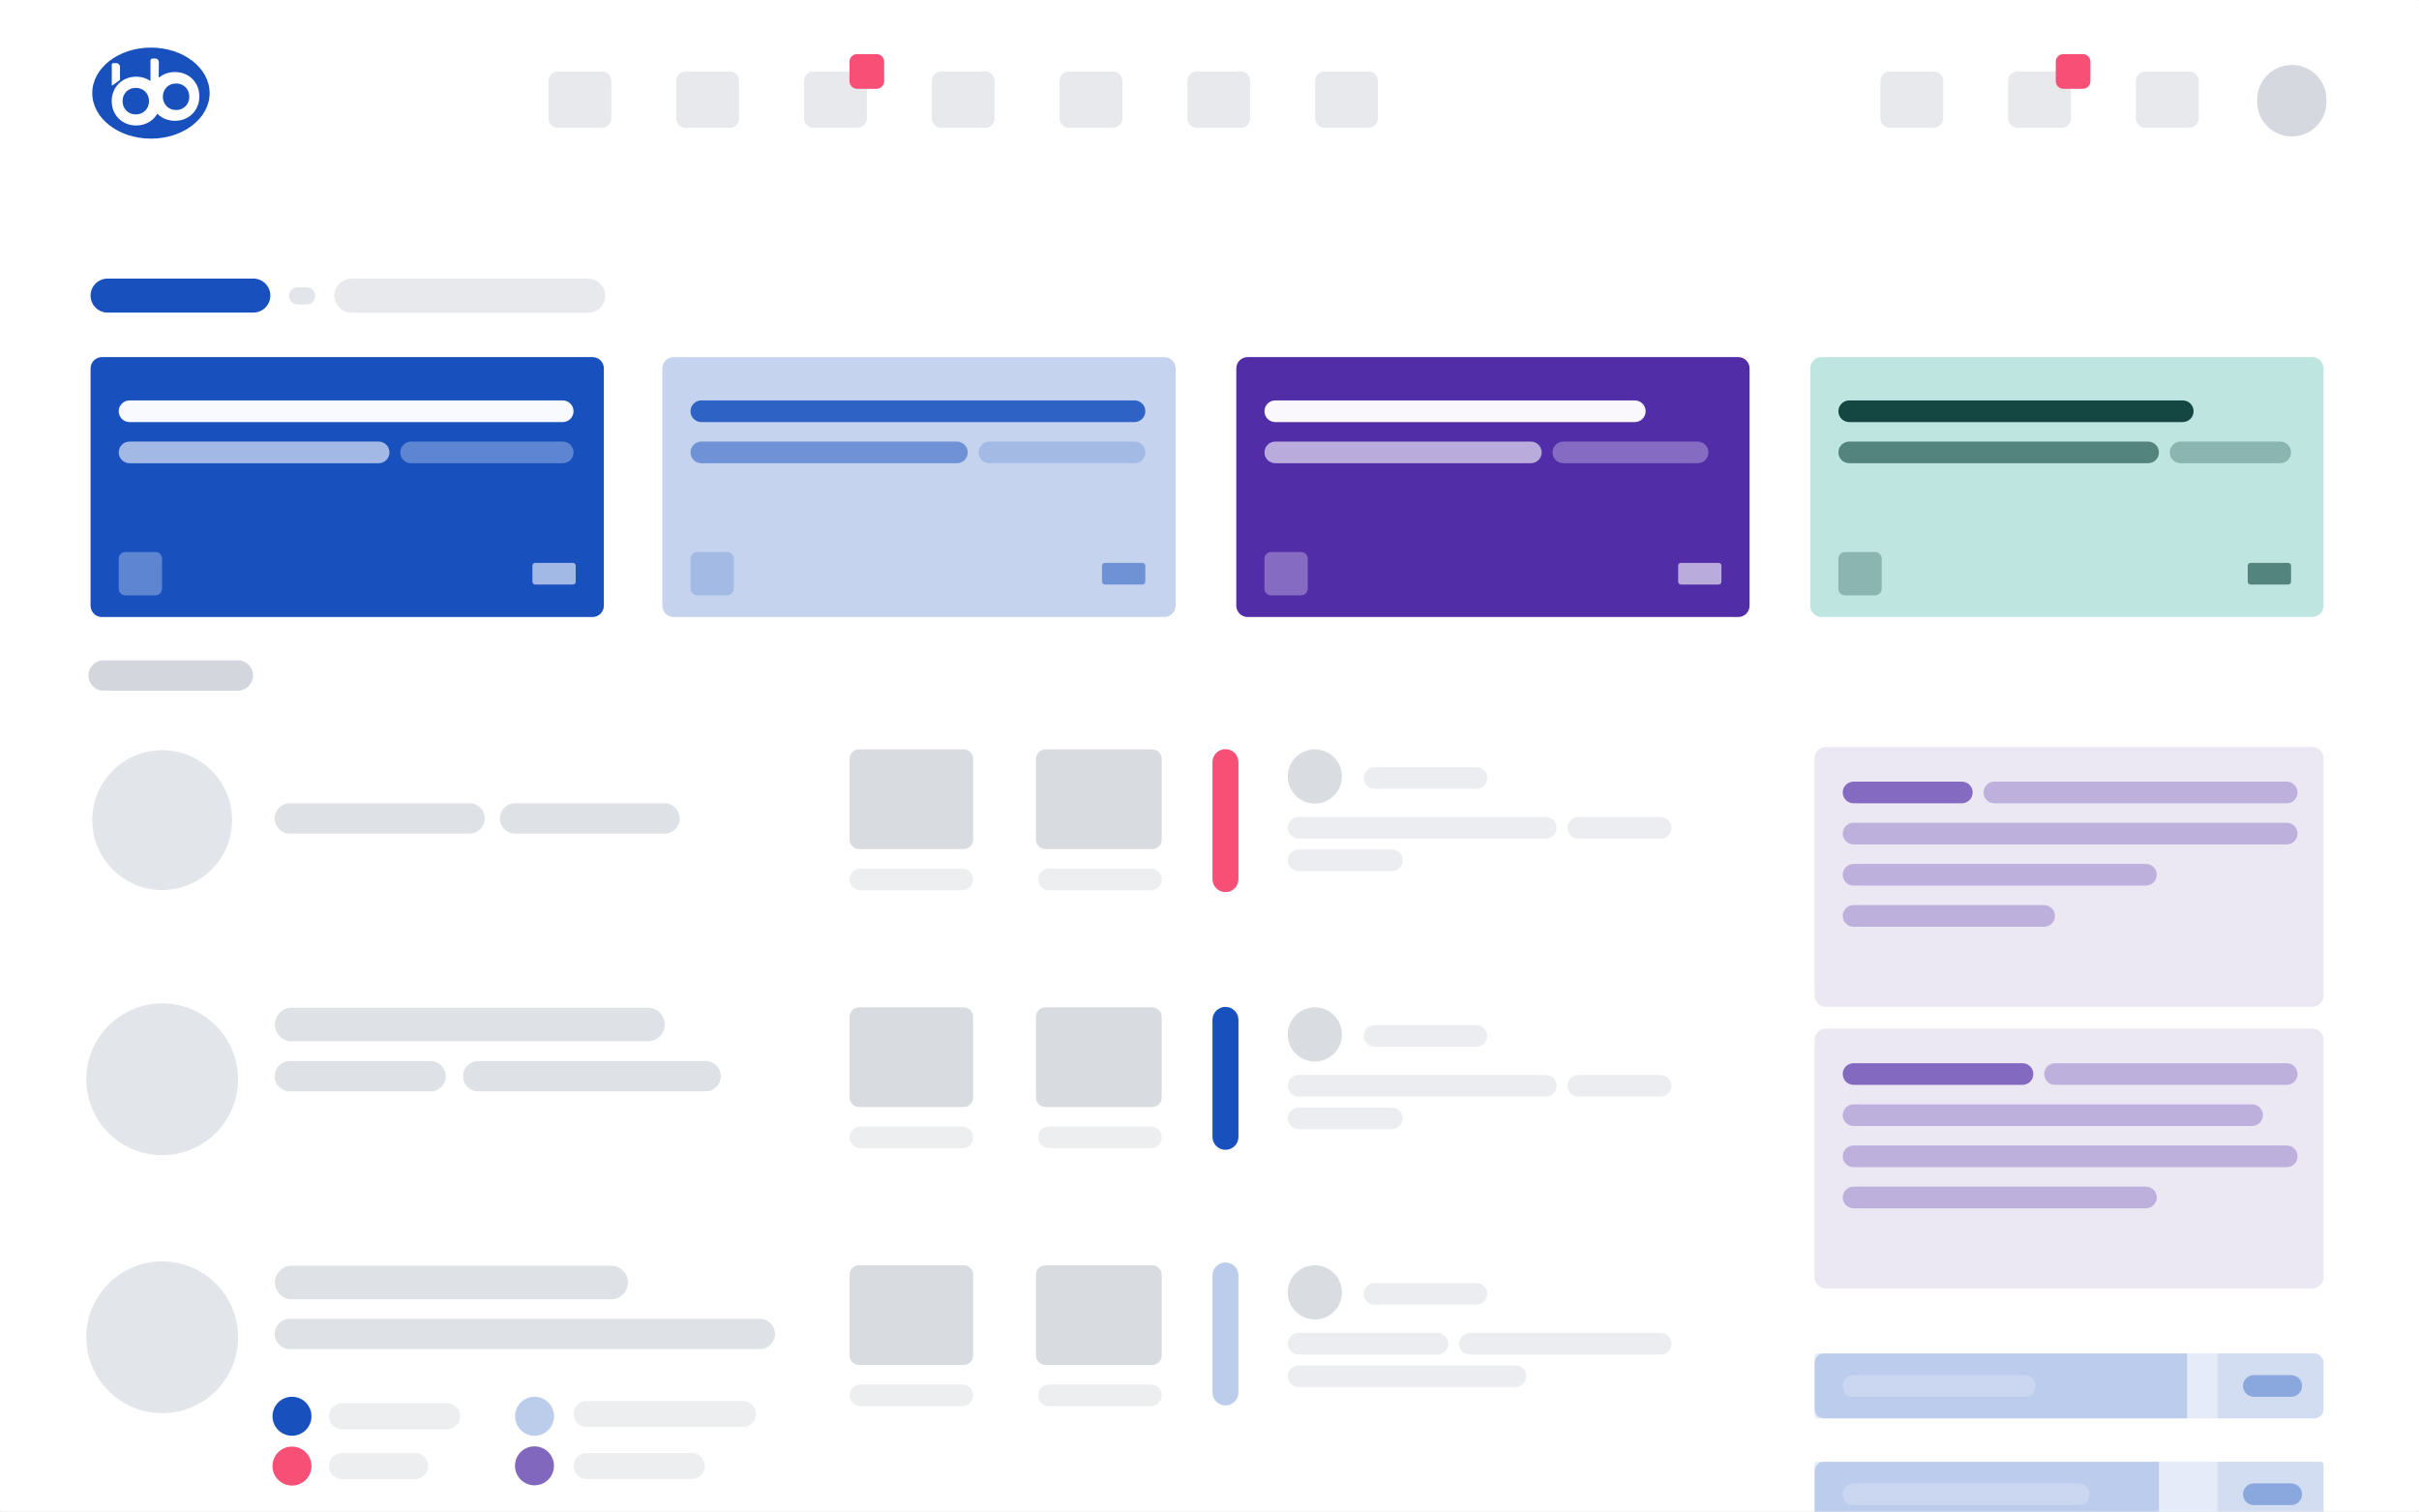
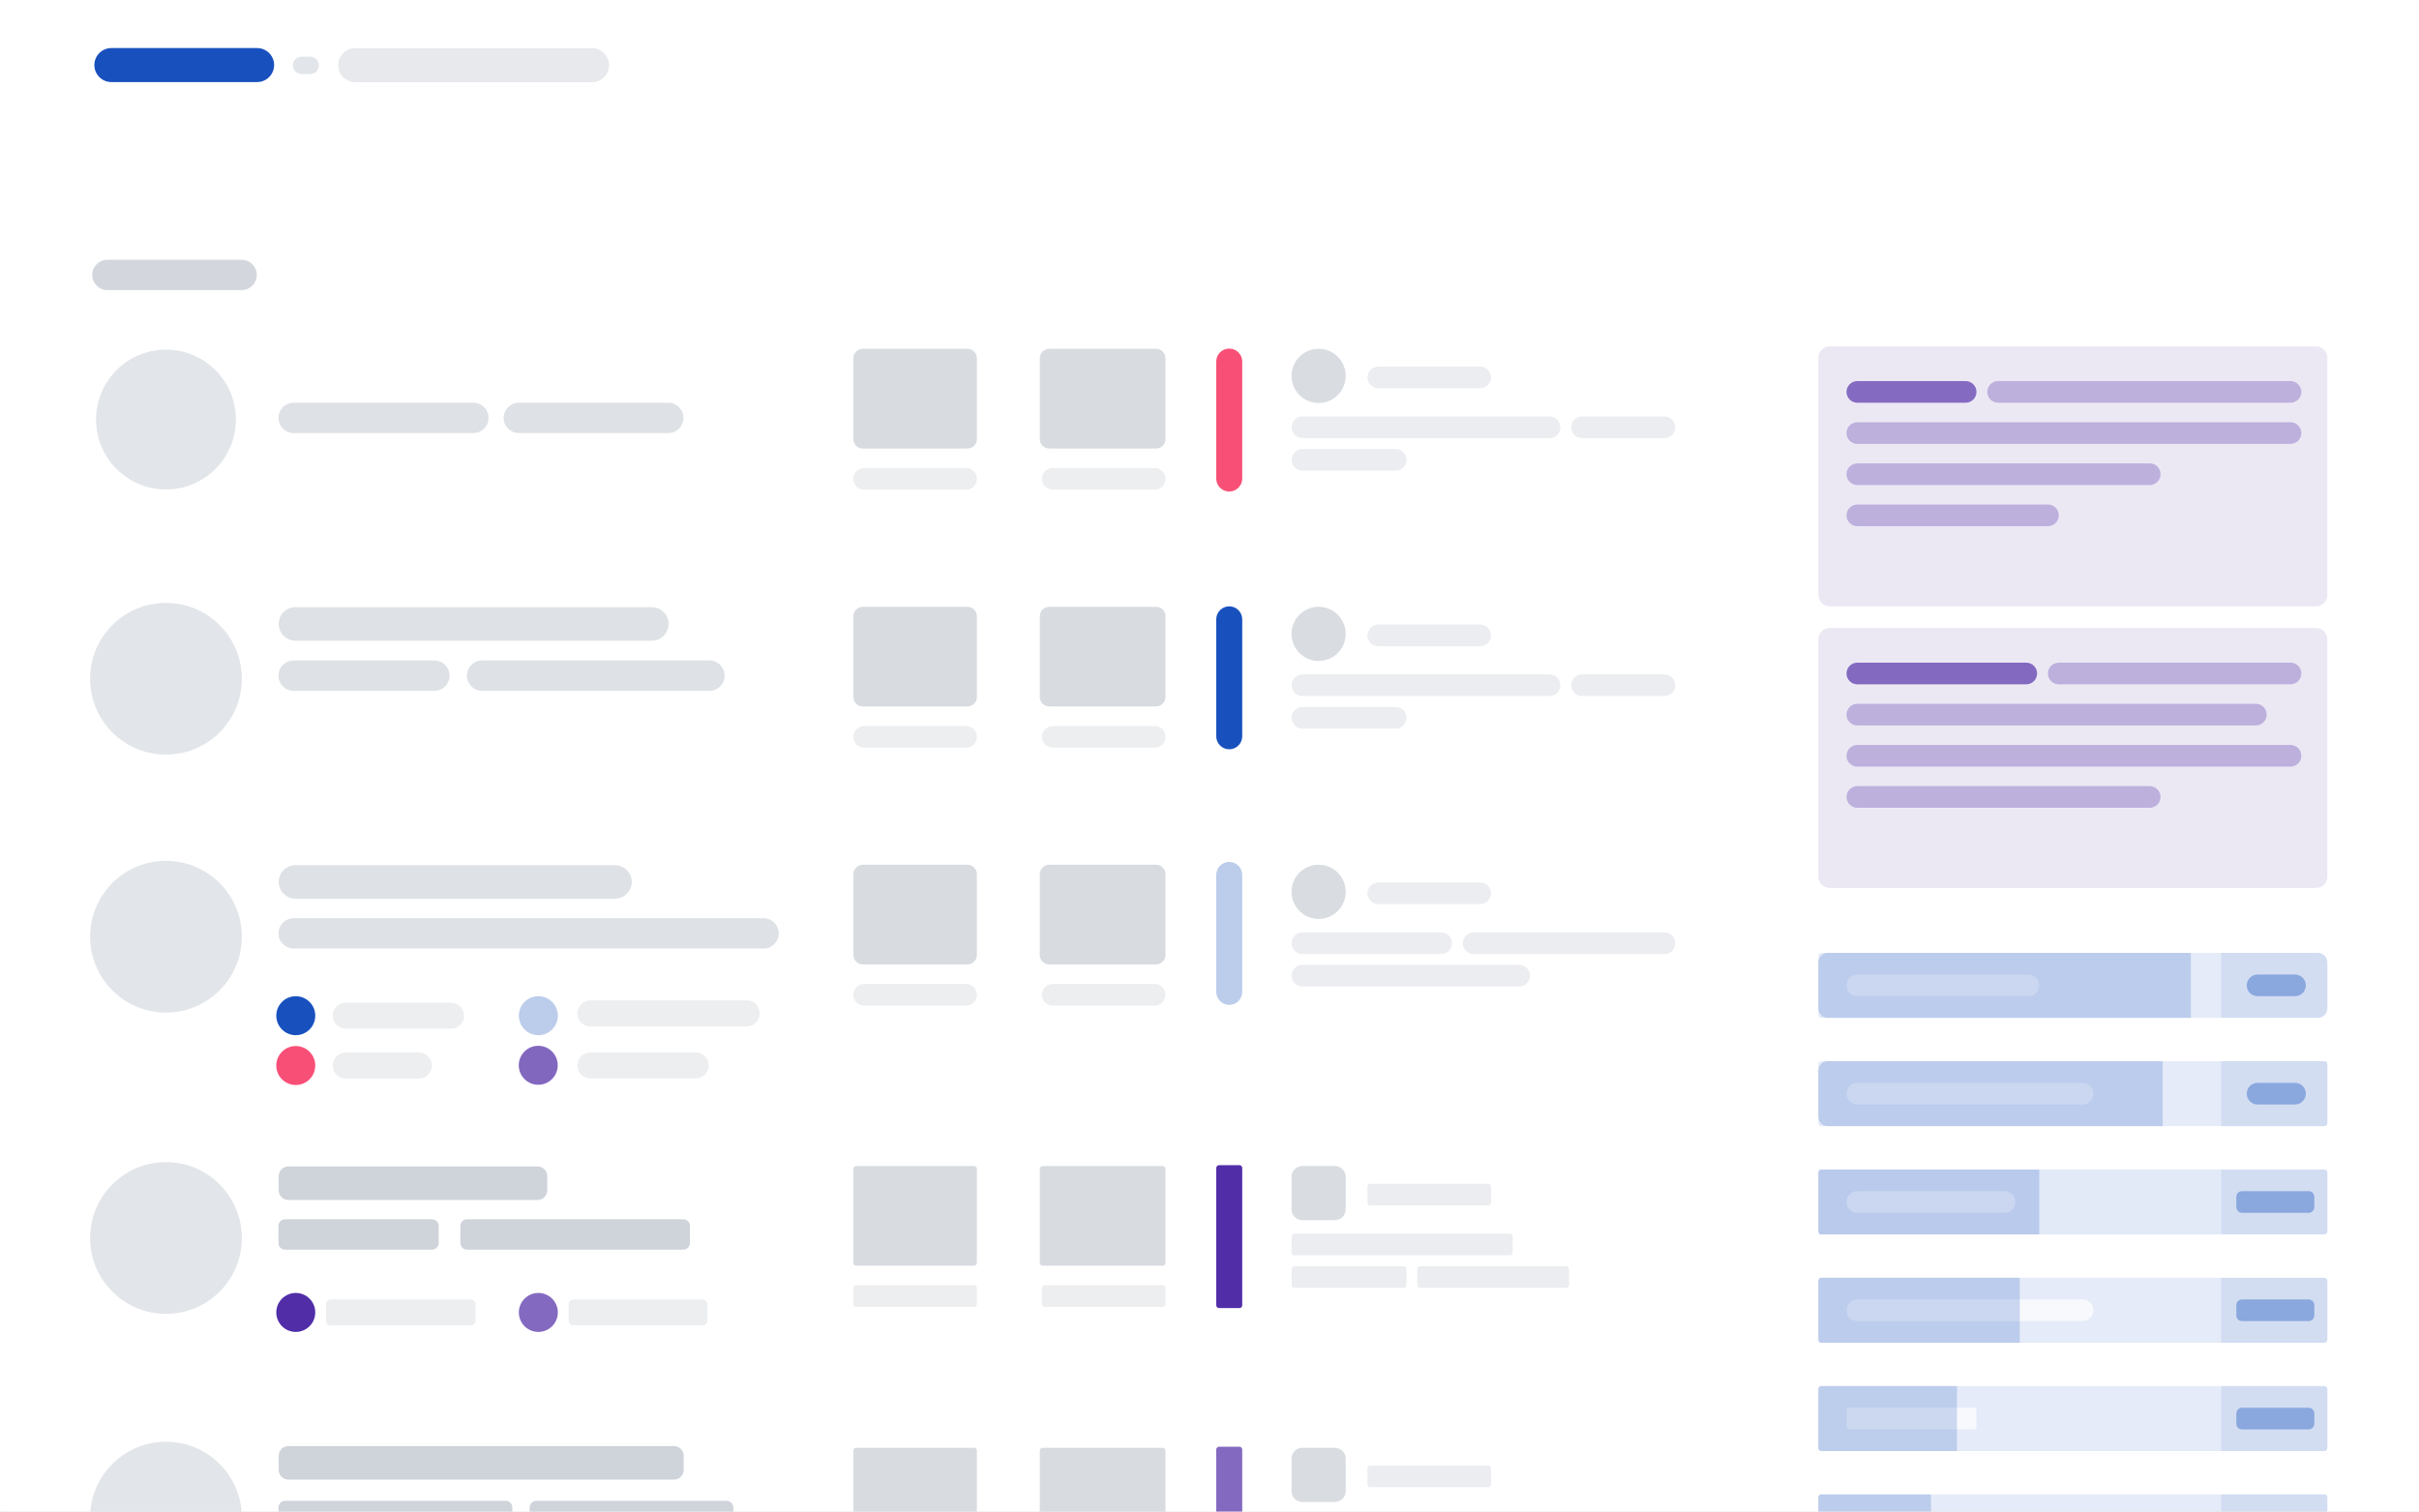
<svg xmlns="http://www.w3.org/2000/svg" xmlns:xlink="http://www.w3.org/1999/xlink" width="2560" height="1600" viewBox="0 0 2560 1600">
  <defs>
    <rect id="view-responsive-desktop-a" width="2560" height="1600" x="0" y="0" rx="2" />
  </defs>
  <g fill="none" fill-rule="evenodd">
    <mask id="view-responsive-desktop-b" fill="#fff">
      <use xlink:href="#view-responsive-desktop-a" />
    </mask>
    <g mask="url(#view-responsive-desktop-b)">
-       <rect width="2560" height="1600" fill="#FFF" />
-       <g transform="translate(91 50)">
-         <g transform="translate(5)">
-           <g fill="#FFF" opacity=".296" transform="translate(74.372 231.631)">
+       <g transform="translate(0 -190)">
+         <rect width="2560" height="1600" y="190" fill="#FFF" />
+         <g transform="translate(95)">
+           <g fill="#FFF" opacity=".296" transform="translate(75.372 231.631)">
            <rect width="91.756" height="29.18" rx="3" />
            <rect width="190.394" height="29.18" x="114.695" rx="3" />
          </g>
-           <g transform="translate(.725 .004)">
-             <path fill="#1851BE" fill-rule="nonzero" d="M62.88,9.23705556e-14 C97.178,9.23705556e-14 124.982,21.575 124.982,48.188 C124.982,74.802 97.178,96.376 62.88,96.376 C28.582,96.376 0.778,74.802 0.778,48.188 C0.778,21.575 28.582,9.23705556e-14 62.88,9.23705556e-14 Z M68.16,11.631 L64.387,11.631 C63.283,11.631 62.387,12.526 62.387,13.631 L62.387,13.631 L62.387,35.395 C58.199,32.484 53.001,30.814 47.203,30.814 C32.399,30.814 21.349,41.862 21.349,56.63 C21.349,71.397 32.399,82.445 47.203,82.445 C57.106,82.445 65.259,77.572 69.618,69.972 L69.618,69.972 L69.927,70.281 C74.529,74.793 80.928,77.491 88.244,77.491 C103.158,77.491 114.102,66.441 114.102,51.672 C114.102,36.903 103.158,25.852 88.244,25.852 C81.594,25.852 75.702,28.081 71.228,31.875 C70.964,32.099 71.212,24.234 71.227,16.39 L71.227,16.39 L71.228,15.643 C71.228,12.867 69.179,11.631 68.16,11.631 L68.16,11.631 Z M46.837,42.635 C55.062,42.635 60.846,48.757 60.846,56.689 C60.846,64.449 55.062,70.743 46.837,70.743 C38.612,70.743 32.827,64.449 32.827,56.689 C32.827,48.757 38.612,42.635 46.837,42.635 Z M89.464,37.982 C97.689,37.982 103.474,44.104 103.474,52.037 C103.474,59.796 97.689,66.091 89.464,66.091 C81.239,66.091 75.455,59.796 75.455,52.037 C75.455,44.104 81.239,37.982 89.464,37.982 Z M26.151,16.449 L23.118,16.449 C22.179,16.449 21.419,17.212 21.419,18.154 L21.419,18.154 L21.419,39.566 C21.419,39.67 21.452,39.773 21.513,39.858 C21.674,40.082 21.986,40.133 22.211,39.972 L22.211,39.972 L29.492,34.736 C29.884,34.454 30.117,34.001 30.117,33.518 L30.117,33.518 L30.117,20.427 C30.117,18.23 28.341,16.449 26.151,16.449 L26.151,16.449 Z" transform="translate(.153 .376)" />
-             <g fill="#8792A2" opacity=".499" transform="translate(483.736 17.85)">
-               <rect width="66.464" height="59.661" y="7.768" opacity=".4" rx="10" />
-               <rect width="66.464" height="59.661" x="135.22" y="7.768" opacity=".4" rx="10" />
-               <rect width="66.464" height="59.661" x="676.099" y="7.768" opacity=".4" rx="10" />
-               <rect width="66.464" height="59.661" x="270.44" y="7.768" opacity=".4" rx="10" />
-               <rect width="66.464" height="59.661" x="405.66" y="7.768" opacity=".4" rx="10" />
-               <rect width="66.464" height="59.661" x="811.319" y="7.768" opacity=".4" rx="10" />
-               <rect width="66.464" height="59.661" x="1679.937" y="7.764" opacity=".4" rx="10" />
-               <rect width="66.464" height="59.661" x="1544.717" y="7.764" opacity=".4" rx="10" />
-               <rect width="66.464" height="59.661" x="1409.498" y="7.764" opacity=".4" rx="10" />
-               <rect width="73.34" height="75.724" x="1808.281" y=".88" opacity=".7" rx="36.67" />
-               <rect width="66.464" height="59.661" x="540.879" y="7.768" opacity=".4" rx="10" />
+           <g transform="translate(0 240)">
+             <g transform="translate(6.66 318.99)">
+               <rect width="133.058" height="105.554" x="998.733" y=".231" fill="#8792A2" opacity=".322" rx="10" />
+               <rect width="130.764" height="105.554" x="801.44" y=".231" fill="#8792A2" opacity=".322" rx="10" />
+               <rect width="130.764" height="22.947" x="801.44" y="126.44" fill="#ECEEF0" rx="11.473" />
+               <rect width="130.764" height="22.947" x="1001.027" y="126.44" fill="#ECEEF0" rx="11.473" />
+               <rect width="27.505" height="151.321" x="1185.483" fill="#F84F77" rx="13.752" />
+               <rect width="57.353" height="57.367" x="1265.138" y=".231" fill="#8792A2" opacity=".32" rx="28.676" />
+               <rect width="130.764" height="22.947" x="1345.513" y="19.055" fill="#8792A2" opacity=".164" rx="11.473" />
+               <rect width="284.47" height="22.947" x="1265.22" y="71.832" fill="#8792A2" opacity=".164" rx="11.473" />
+               <rect width="110.117" height="22.947" x="1561.16" y="71.832" fill="#8792A2" opacity=".164" rx="11.473" />
+               <rect width="121.588" height="22.947" x="1265.22" y="106.252" fill="#8792A2" opacity=".164" rx="11.473" />
+               <ellipse cx="73.982" cy="75.111" fill="#8792A2" opacity=".24" rx="73.982" ry="74" />
+               <path fill="#8792A2" d="M399.298,57.319 C408.162,57.319 415.348,64.504 415.348,73.368 C415.348,82.232 408.162,89.417 399.298,89.417 L209.066,89.417 C200.202,89.417 193.017,82.232 193.017,73.368 C193.017,64.504 200.202,57.319 209.066,57.319 L399.298,57.319 Z M605.585,57.319 C614.448,57.319 621.634,64.504 621.634,73.368 C621.634,82.232 614.448,89.417 605.585,89.417 L605.585,89.417 L447.441,89.417 C438.577,89.417 431.392,82.232 431.392,73.368 C431.392,64.504 438.577,57.319 447.441,57.319 L447.441,57.319 Z" opacity=".28" />
            </g>
-             <rect width="36.67" height="36.715" x="802.305" y="7.26" fill="#F84F77" rx="8" />
-             <rect width="36.67" height="36.715" x="2078.874" y="7.256" fill="#F84F77" rx="8" />
+             <rect width="133.058" height="105.554" x="1005.394" y="592.287" fill="#8792A2" opacity=".322" rx="10" />
+             <rect width="130.764" height="105.554" x="808.101" y="592.287" fill="#8792A2" opacity=".322" rx="10" />
+             <rect width="133.058" height="105.554" x="1005.394" y="865.351" fill="#8792A2" opacity=".322" rx="10" />
+             <rect width="130.764" height="105.554" x="808.101" y="865.351" fill="#8792A2" opacity=".322" rx="10" />
+             <rect width="133.058" height="105.554" x="1005.394" y="1184.271" fill="#8792A2" opacity=".322" rx="3" />
+             <rect width="130.764" height="105.554" x="808.101" y="1184.271" fill="#8792A2" opacity=".322" rx="3" />
+             <rect width="133.058" height="105.554" x="1005.394" y="1482.556" fill="#8792A2" opacity=".322" rx="3" />
+             <rect width="130.764" height="105.554" x="808.101" y="1482.556" fill="#8792A2" opacity=".322" rx="3" />
+             <rect width="130.764" height="22.947" x="808.101" y="718.495" fill="#ECEEF0" rx="11.473" />
+             <rect width="130.764" height="22.947" x="1007.688" y="718.495" fill="#ECEEF0" rx="11.473" />
+             <rect width="130.764" height="22.947" x="808.101" y="991.56" fill="#ECEEF0" rx="11.473" />
+             <rect width="130.764" height="22.947" x="1007.688" y="991.56" fill="#ECEEF0" rx="11.473" />
+             <rect width="130.764" height="22.947" x="808.101" y="1310.48" fill="#ECEEF0" rx="3" />
+             <rect width="130.764" height="22.947" x="1007.688" y="1310.48" fill="#ECEEF0" rx="3" />
+             <rect width="27.505" height="151.321" x="1192.144" y="591.828" fill="#1851BE" rx="13.752" />
+             <rect width="27.505" height="151.321" x="1192.144" y="862.372" fill="#BCCCEB" rx="13.752" />
+             <rect width="27.505" height="151.321" x="1192.144" y="1183.357" fill="#512DA8" rx="3" />
+             <rect width="27.505" height="151.321" x="1192.144" y="1481.415" fill="#8369C0" rx="3" />
+             <rect width="57.353" height="57.367" x="1271.799" y="592.287" fill="#8792A2" opacity=".32" rx="28.676" />
+             <rect width="57.353" height="57.367" x="1271.799" y="865.351" fill="#8792A2" opacity=".32" rx="28.676" />
+             <rect width="57.353" height="57.367" x="1271.799" y="1184.271" fill="#8792A2" opacity=".32" rx="11.5" />
+             <rect width="57.353" height="57.367" x="1271.799" y="1482.556" fill="#8792A2" opacity=".32" rx="11.5" />
+             <rect width="130.764" height="22.947" x="1352.174" y="611.111" fill="#8792A2" opacity=".164" rx="11.473" />
+             <rect width="284.47" height="22.947" x="1271.88" y="663.888" fill="#8792A2" opacity=".164" rx="11.473" />
+             <rect width="110.117" height="22.947" x="1567.821" y="663.888" fill="#8792A2" opacity=".164" rx="11.473" />
+             <rect width="121.588" height="22.947" x="1271.88" y="698.308" fill="#8792A2" opacity=".164" rx="11.473" />
+             <rect width="130.764" height="22.947" x="1352.174" y="884.175" fill="#8792A2" opacity=".164" rx="11.473" />
+             <rect width="169.764" height="22.947" x="1271.88" y="936.953" fill="#8792A2" opacity=".164" rx="11.473" />
+             <rect width="224.823" height="22.947" x="1453.115" y="936.953" fill="#8792A2" opacity=".164" rx="11.473" />
+             <rect width="252.352" height="22.947" x="1271.88" y="971.334" fill="#8792A2" opacity=".164" rx="11.473" />
+             <rect width="130.764" height="22.947" x="1352.174" y="1203.095" fill="#8792A2" opacity=".164" rx="3" />
+             <rect width="233.999" height="22.947" x="1271.88" y="1255.872" fill="#8792A2" opacity=".164" rx="3" />
+             <rect width="121.588" height="22.947" x="1271.88" y="1290.292" fill="#8792A2" opacity=".164" rx="3" />
+             <rect width="160.588" height="22.947" x="1404.939" y="1290.292" fill="#8792A2" opacity=".164" rx="3" />
+             <rect width="130.764" height="22.947" x="1352.174" y="1501.38" fill="#8792A2" opacity=".164" rx="3" />
+             <ellipse cx="80.643" cy="668.479" fill="#8792A2" opacity=".24" rx="80.294" ry="80.313" />
+             <path fill="#8792A2" d="M364.702,649.147 C373.566,649.147 380.751,656.332 380.751,665.196 C380.751,674.06 373.566,681.245 364.702,681.245 L215.727,681.245 C206.863,681.245 199.678,674.06 199.678,665.196 C199.678,656.332 206.863,649.147 215.727,649.147 L364.702,649.147 Z M655.795,649.147 C664.658,649.147 671.844,656.332 671.844,665.196 C671.844,674.06 664.658,681.245 655.795,681.245 L655.795,681.245 L415.137,681.245 C406.273,681.245 399.088,674.06 399.088,665.196 C399.088,656.332 406.273,649.147 415.137,649.147 L415.137,649.147 Z" opacity=".28" />
+             <rect width="412.573" height="35.481" x="199.937" y="592.755" fill="#8792A2" opacity=".28" rx="17.741" />
+             <ellipse cx="80.643" cy="941.544" fill="#8792A2" opacity=".24" rx="80.294" ry="80.313" />
+             <ellipse cx="218.014" cy="1025.158" fill="#1851BE" rx="20.629" ry="20.635" />
+             <rect width="139" height="27.513" x="257.103" y="1011.401" fill="#ECEEF0" rx="13.756" />
+             <rect width="105" height="27.513" x="257.103" y="1064.134" fill="#ECEEF0" rx="13.756" />
+             <ellipse cx="218.014" cy="1077.891" fill="#F84F77" rx="20.629" ry="20.635" />
+             <ellipse cx="474.726" cy="1025.158" fill="#BCCCEB" rx="20.629" ry="20.635" />
+             <rect width="139" height="27.513" x="516" y="1064.026" fill="#ECEEF0" rx="13.756" />
+             <rect width="193" height="27.513" x="516" y="1009" fill="#ECEEF0" rx="13.756" />
+             <ellipse cx="218.014" cy="1339.264" fill="#512DA8" rx="20.629" ry="20.635" />
+             <rect width="158.153" height="27.513" x="250.103" y="1325.508" fill="#ECEEF0" rx="5" />
+             <ellipse cx="474.726" cy="1339.264" fill="#8369C0" rx="20.629" ry="20.635" />
+             <rect width="146.692" height="27.513" x="506.815" y="1325.508" fill="#ECEEF0" rx="5" />
+             <ellipse cx="474.629" cy="1077.635" fill="#8267BF" rx="20.629" ry="20.635" />
+             <rect width="529.468" height="32.098" x="199.678" y="921.984" fill="#8792A2" opacity=".28" rx="16.049" />
+             <rect width="373.607" height="35.481" x="199.937" y="865.82" fill="#8792A2" opacity=".28" rx="17.741" />
+             <ellipse cx="80.643" cy="1260.464" fill="#8792A2" opacity=".24" rx="80.294" ry="80.313" />
+             <path fill="#8792A2" d="M362.291,1240.676 C366.157,1240.676 369.291,1243.81 369.291,1247.676 L369.291,1265.774 C369.291,1269.64 366.157,1272.774 362.291,1272.774 L206.678,1272.774 C202.812,1272.774 199.678,1269.64 199.678,1265.774 L199.678,1247.676 C199.678,1243.81 202.812,1240.676 206.678,1240.676 L362.291,1240.676 Z M628.171,1240.676 C632.037,1240.676 635.171,1243.81 635.171,1247.676 L635.171,1247.676 L635.171,1265.774 C635.171,1269.64 632.037,1272.774 628.171,1272.774 L628.171,1272.774 L399.211,1272.774 C395.345,1272.774 392.211,1269.64 392.211,1265.774 L392.211,1265.774 L392.211,1247.676 C392.211,1243.81 395.345,1240.676 399.211,1240.676 L399.211,1240.676 Z" opacity=".4" />
+             <rect width="284.217" height="35.481" x="199.937" y="1184.74" fill="#8792A2" opacity=".4" rx="10.238" />
+             <ellipse cx="80.643" cy="1556.456" fill="#8792A2" opacity=".24" rx="80.294" ry="80.313" />
+             <path fill="#8792A2" d="M440.221,1538.733 C444.087,1538.733 447.221,1541.867 447.221,1545.733 L447.221,1563.832 C447.221,1567.698 444.087,1570.832 440.221,1570.832 L206.678,1570.832 C202.812,1570.832 199.678,1567.698 199.678,1563.832 L199.678,1545.733 C199.678,1541.867 202.812,1538.733 206.678,1538.733 L440.221,1538.733 Z M674.012,1538.733 C677.878,1538.733 681.012,1541.867 681.012,1545.733 L681.012,1545.733 L681.012,1563.832 C681.012,1567.698 677.878,1570.832 674.012,1570.832 L674.012,1570.832 L472.558,1570.832 C468.692,1570.832 465.558,1567.698 465.558,1563.832 L465.558,1563.832 L465.558,1545.733 C465.558,1541.867 468.692,1538.733 472.558,1538.733 L472.558,1538.733 Z" opacity=".4" />
+             <rect width="428.617" height="35.481" x="199.937" y="1480.732" fill="#8792A2" opacity=".4" rx="10.238" />
+             <rect width="538.636" height="275.13" x="1829.339" y="316.698" fill="#D7D0E9" opacity=".498" rx="12" />
+             <rect width="137.524" height="22.927" x="1859.136" y="353.382" fill="#512DA8" opacity=".666" rx="11.464" />
+             <rect width="332.35" height="22.927" x="2008.12" y="353.382" fill="#512DA8" opacity=".298" rx="11.464" />
+             <rect width="481.335" height="22.927" x="1859.136" y="396.944" fill="#512DA8" opacity=".298" rx="11.464" />
+             <rect width="332.35" height="22.927" x="1859.136" y="440.506" fill="#512DA8" opacity=".298" rx="11.464" />
+             <rect width="224.623" height="22.927" x="1859.136" y="484.069" fill="#512DA8" opacity=".298" rx="11.464" />
+             <rect width="538.636" height="275.13" x="1829.339" y="614.755" fill="#D7D0E9" opacity=".498" rx="12" />
+             <rect width="201.702" height="22.927" x="1859.136" y="651.439" fill="#512DA8" opacity=".673" rx="11.464" />
+             <rect width="268.172" height="22.927" x="2072.298" y="651.439" fill="#512DA8" opacity=".298" rx="11.464" />
+             <rect width="444.662" height="22.927" x="1859.136" y="695.002" fill="#512DA8" opacity=".298" rx="11.464" />
+             <rect width="481.335" height="22.927" x="1859.136" y="738.564" fill="#512DA8" opacity=".298" rx="11.464" />
+             <rect width="332.35" height="22.927" x="1859.136" y="782.126" fill="#512DA8" opacity=".298" rx="11.464" />
+             <rect width="27.505" height="18.342" x="215" y="10" fill="#8792A2" opacity=".241" rx="9.171" />
+             <rect width="190.242" height="36" x="4.852" y=".878" fill="#1851BE" rx="18" />
+             <rect width="286.509" height="36" x="263" y="1" fill="#8792A2" opacity=".201" rx="18" />
+             <path fill="#1851BE" d="M2255.664 958.668L2357.975 958.668C2363.498 958.668 2367.975 963.145 2367.975 968.668L2367.975 1017.45C2367.975 1022.973 2363.498 1027.45 2357.975 1027.45L2255.664 1027.45 2255.664 1027.45 2255.664 958.668zM2255.664 1073.305L2364.975 1073.305C2366.632 1073.305 2367.975 1074.648 2367.975 1076.305L2367.975 1139.088C2367.975 1140.745 2366.632 1142.088 2364.975 1142.088L2255.664 1142.088 2255.664 1142.088 2255.664 1073.305zM2255.664 1187.943L2364.975 1187.943C2366.632 1187.943 2367.975 1189.286 2367.975 1190.943L2367.975 1253.725C2367.975 1255.382 2366.632 1256.725 2364.975 1256.725L2255.664 1256.725 2255.664 1256.725 2255.664 1187.943zM2255.664 1302.58L2364.975 1302.58C2366.632 1302.58 2367.975 1303.923 2367.975 1305.58L2367.975 1368.363C2367.975 1370.02 2366.632 1371.363 2364.975 1371.363L2255.664 1371.363 2255.664 1371.363 2255.664 1302.58zM2255.664 1417.218L2364.975 1417.218C2366.632 1417.218 2367.975 1418.561 2367.975 1420.218L2367.975 1483C2367.975 1484.657 2366.632 1486 2364.975 1486L2255.664 1486 2255.664 1486 2255.664 1417.218zM2255.664 1531.855L2364.975 1531.855C2366.632 1531.855 2367.975 1533.198 2367.975 1534.855L2367.975 1597.638C2367.975 1599.295 2366.632 1600.638 2364.975 1600.638L2255.664 1600.638 2255.664 1600.638 2255.664 1531.855z" opacity=".197" />
+             <rect width="62.515" height="22.927" x="2282.708" y="981.595" fill="#1851BE" opacity=".383" rx="11.464" />
+             <rect width="62.515" height="22.927" x="2282.708" y="1096.233" fill="#1851BE" opacity=".383" rx="11.464" />
+             <rect width="82.515" height="22.927" x="2271.708" y="1210.87" fill="#1851BE" opacity=".383" rx="6" />
+             <rect width="82.515" height="22.927" x="2271.708" y="1325.508" fill="#1851BE" opacity=".383" rx="6" />
+             <rect width="82.515" height="22.927" x="2271.708" y="1440.145" fill="#1851BE" opacity=".383" rx="6" />
+             <path fill="#1851BE" d="M1832.339 958.668L2255.664 958.668 2255.664 958.668 2255.664 1027.45 1832.339 1027.45C1830.682 1027.45 1829.339 1026.107 1829.339 1024.45L1829.339 961.668C1829.339 960.011 1830.682 958.668 1832.339 958.668zM1832.339 1073.305L2255.664 1073.305 2255.664 1073.305 2255.664 1142.088 1832.339 1142.088C1830.682 1142.088 1829.339 1140.745 1829.339 1139.088L1829.339 1076.305C1829.339 1074.648 1830.682 1073.305 1832.339 1073.305z" opacity=".117" />
+             <path fill="#1851BE" d="M1832.339,1187.943 L2255.664,1187.943 L2255.664,1187.943 L2255.664,1256.725 L1832.339,1256.725 C1830.682,1256.725 1829.339,1255.382 1829.339,1253.725 L1829.339,1190.943 C1829.339,1189.286 1830.682,1187.943 1832.339,1187.943 Z" opacity=".125" />
+             <path fill="#1851BE" d="M1832.339 1302.58L2255.664 1302.58 2255.664 1302.58 2255.664 1371.363 1832.339 1371.363C1830.682 1371.363 1829.339 1370.02 1829.339 1368.363L1829.339 1305.58C1829.339 1303.923 1830.682 1302.58 1832.339 1302.58zM1832.339 1417.218L2255.664 1417.218 2255.664 1417.218 2255.664 1486 1832.339 1486C1830.682 1486 1829.339 1484.657 1829.339 1483L1829.339 1420.218C1829.339 1418.561 1830.682 1417.218 1832.339 1417.218zM1832.339 1531.855L2255.664 1531.855 2255.664 1531.855 2255.664 1600.638 1832.339 1600.638C1830.682 1600.638 1829.339 1599.295 1829.339 1597.638L1829.339 1534.855C1829.339 1533.198 1830.682 1531.855 1832.339 1531.855z" opacity=".117" />
+             <rect width="203.994" height="22.927" x="1859.136" y="981.595" fill="#FFF" opacity=".717" rx="11.464" />
+             <rect width="261.296" height="22.927" x="1859.136" y="1096.233" fill="#FFF" opacity=".717" rx="11.464" />
+             <rect width="178.781" height="22.927" x="1859.136" y="1210.87" fill="#FFF" opacity=".717" rx="11.464" />
+             <rect width="261.296" height="22.927" x="1859.136" y="1325.508" fill="#FFF" opacity=".717" rx="11.464" />
+             <rect width="137.524" height="22.927" x="1859.136" y="1440.145" fill="#FFF" opacity=".717" rx="3" />
+             <path fill="#1851BE" d="M1839.339 958.668L2223.575 958.668 2223.575 958.668 2223.575 1027.45 1839.339 1027.45C1833.816 1027.45 1829.339 1022.973 1829.339 1017.45L1829.339 968.668C1829.339 963.145 1833.816 958.668 1839.339 958.668zM1839.339 1073.305L2193.778 1073.305 2193.778 1073.305 2193.778 1142.088 1839.339 1142.088C1833.816 1142.088 1829.339 1137.611 1829.339 1132.088L1829.339 1083.305C1829.339 1077.782 1833.816 1073.305 1839.339 1073.305zM1832.339 1187.943L2063.13 1187.943 2063.13 1187.943 2063.13 1256.725 1832.339 1256.725C1830.682 1256.725 1829.339 1255.382 1829.339 1253.725L1829.339 1190.943C1829.339 1189.286 1830.682 1187.943 1832.339 1187.943zM1832.339 1302.58L2042.502 1302.58 2042.502 1302.58 2042.502 1371.363 1832.339 1371.363C1830.682 1371.363 1829.339 1370.02 1829.339 1368.363L1829.339 1305.58C1829.339 1303.923 1830.682 1302.58 1832.339 1302.58z" opacity=".2" />
+             <path fill="#1851BE" d="M1832.339,1417.218 L1976.032,1417.218 L1976.032,1417.218 L1976.032,1486 L1832.339,1486 C1830.682,1486 1829.339,1484.657 1829.339,1483 L1829.339,1420.218 C1829.339,1418.561 1830.682,1417.218 1832.339,1417.218 Z" opacity=".197" />
+             <path fill="#1851BE" d="M1832.339,1531.855 L1948.527,1531.855 L1948.527,1531.855 L1948.527,1600.638 L1832.339,1600.638 C1830.682,1600.638 1829.339,1599.295 1829.339,1597.638 L1829.339,1534.855 C1829.339,1533.198 1830.682,1531.855 1832.339,1531.855 Z" opacity=".2" />
+             <rect width="174.197" height="32.098" x="2.56" y="224.988" fill="#8792A2" opacity=".364" rx="16.049" />
          </g>
-         </g>
-         <g transform="translate(0 244)">
-           <g transform="translate(6.66 498.99)">
-             <rect width="133.058" height="105.554" x="998.733" y=".231" fill="#8792A2" opacity=".322" rx="10" />
-             <rect width="130.764" height="105.554" x="801.44" y=".231" fill="#8792A2" opacity=".322" rx="10" />
-             <rect width="130.764" height="22.947" x="801.44" y="126.44" fill="#ECEEF0" rx="11.473" />
-             <rect width="130.764" height="22.947" x="1001.027" y="126.44" fill="#ECEEF0" rx="11.473" />
-             <rect width="27.505" height="151.321" x="1185.483" fill="#F84F77" rx="13.752" />
-             <rect width="57.353" height="57.367" x="1265.138" y=".231" fill="#8792A2" opacity=".32" rx="28.676" />
-             <rect width="130.764" height="22.947" x="1345.513" y="19.055" fill="#8792A2" opacity=".164" rx="11.473" />
-             <rect width="284.47" height="22.947" x="1265.22" y="71.832" fill="#8792A2" opacity=".164" rx="11.473" />
-             <rect width="110.117" height="22.947" x="1561.16" y="71.832" fill="#8792A2" opacity=".164" rx="11.473" />
-             <rect width="121.588" height="22.947" x="1265.22" y="106.252" fill="#8792A2" opacity=".164" rx="11.473" />
-             <ellipse cx="73.982" cy="75.111" fill="#8792A2" opacity=".24" rx="73.982" ry="74" />
-             <path fill="#8792A2" d="M399.298,57.319 C408.162,57.319 415.348,64.504 415.348,73.368 C415.348,82.232 408.162,89.417 399.298,89.417 L209.066,89.417 C200.202,89.417 193.017,82.232 193.017,73.368 C193.017,64.504 200.202,57.319 209.066,57.319 L399.298,57.319 Z M605.585,57.319 C614.448,57.319 621.634,64.504 621.634,73.368 C621.634,82.232 614.448,89.417 605.585,89.417 L605.585,89.417 L447.441,89.417 C438.577,89.417 431.392,82.232 431.392,73.368 C431.392,64.504 438.577,57.319 447.441,57.319 L447.441,57.319 Z" opacity=".28" />
-           </g>
-           <rect width="133.058" height="105.554" x="1005.394" y="772.287" fill="#8792A2" opacity=".322" rx="10" />
-           <rect width="130.764" height="105.554" x="808.101" y="772.287" fill="#8792A2" opacity=".322" rx="10" />
-           <rect width="133.058" height="105.554" x="1005.394" y="1045.351" fill="#8792A2" opacity=".322" rx="10" />
-           <rect width="130.764" height="105.554" x="808.101" y="1045.351" fill="#8792A2" opacity=".322" rx="10" />
-           <rect width="130.764" height="22.947" x="808.101" y="898.495" fill="#ECEEF0" rx="11.473" />
-           <rect width="130.764" height="22.947" x="1007.688" y="898.495" fill="#ECEEF0" rx="11.473" />
-           <rect width="130.764" height="22.947" x="808.101" y="1171.56" fill="#ECEEF0" rx="11.473" />
-           <rect width="130.764" height="22.947" x="1007.688" y="1171.56" fill="#ECEEF0" rx="11.473" />
-           <rect width="27.505" height="151.321" x="1192.144" y="771.828" fill="#1851BE" rx="13.752" />
-           <rect width="27.505" height="151.321" x="1192.144" y="1042.372" fill="#BCCCEB" rx="13.752" />
-           <rect width="57.353" height="57.367" x="1271.799" y="772.287" fill="#8792A2" opacity=".32" rx="28.676" />
-           <rect width="57.353" height="57.367" x="1271.799" y="1045.351" fill="#8792A2" opacity=".32" rx="28.676" />
-           <rect width="130.764" height="22.947" x="1352.174" y="791.111" fill="#8792A2" opacity=".164" rx="11.473" />
-           <rect width="284.47" height="22.947" x="1271.88" y="843.888" fill="#8792A2" opacity=".164" rx="11.473" />
-           <rect width="110.117" height="22.947" x="1567.821" y="843.888" fill="#8792A2" opacity=".164" rx="11.473" />
-           <rect width="121.588" height="22.947" x="1271.88" y="878.308" fill="#8792A2" opacity=".164" rx="11.473" />
-           <rect width="130.764" height="22.947" x="1352.174" y="1064.175" fill="#8792A2" opacity=".164" rx="11.473" />
-           <rect width="169.764" height="22.947" x="1271.88" y="1116.953" fill="#8792A2" opacity=".164" rx="11.473" />
-           <rect width="224.823" height="22.947" x="1453.115" y="1116.953" fill="#8792A2" opacity=".164" rx="11.473" />
-           <rect width="252.352" height="22.947" x="1271.88" y="1151.334" fill="#8792A2" opacity=".164" rx="11.473" />
-           <ellipse cx="80.643" cy="848.479" fill="#8792A2" opacity=".24" rx="80.294" ry="80.313" />
-           <path fill="#8792A2" d="M364.702,829.147 C373.566,829.147 380.751,836.332 380.751,845.196 C380.751,854.06 373.566,861.245 364.702,861.245 L215.727,861.245 C206.863,861.245 199.678,854.06 199.678,845.196 C199.678,836.332 206.863,829.147 215.727,829.147 L364.702,829.147 Z M655.795,829.147 C664.658,829.147 671.844,836.332 671.844,845.196 C671.844,854.06 664.658,861.245 655.795,861.245 L655.795,861.245 L415.137,861.245 C406.273,861.245 399.088,854.06 399.088,845.196 C399.088,836.332 406.273,829.147 415.137,829.147 L415.137,829.147 Z" opacity=".28" />
-           <rect width="412.573" height="35.481" x="199.937" y="772.755" fill="#8792A2" opacity=".28" rx="17.741" />
-           <ellipse cx="80.643" cy="1121.544" fill="#8792A2" opacity=".24" rx="80.294" ry="80.313" />
-           <ellipse cx="218.014" cy="1205.158" fill="#1851BE" rx="20.629" ry="20.635" />
-           <rect width="139" height="27.513" x="257.103" y="1191.401" fill="#ECEEF0" rx="13.756" />
-           <rect width="105" height="27.513" x="257.103" y="1244.134" fill="#ECEEF0" rx="13.756" />
-           <ellipse cx="218.014" cy="1257.891" fill="#F84F77" rx="20.629" ry="20.635" />
-           <ellipse cx="474.726" cy="1205.158" fill="#BCCCEB" rx="20.629" ry="20.635" />
-           <rect width="139" height="27.513" x="516" y="1244.026" fill="#ECEEF0" rx="13.756" />
-           <rect width="193" height="27.513" x="516" y="1189" fill="#ECEEF0" rx="13.756" />
-           <ellipse cx="474.629" cy="1257.635" fill="#8267BF" rx="20.629" ry="20.635" />
-           <rect width="529.468" height="32.098" x="199.678" y="1101.984" fill="#8792A2" opacity=".28" rx="16.049" />
-           <rect width="373.607" height="35.481" x="199.937" y="1045.82" fill="#8792A2" opacity=".28" rx="17.741" />
-           <rect width="538.636" height="275.13" x="1829.339" y="496.698" fill="#D7D0E9" opacity=".498" rx="12" />
-           <rect width="137.524" height="22.927" x="1859.136" y="533.382" fill="#512DA8" opacity=".666" rx="11.464" />
-           <rect width="332.35" height="22.927" x="2008.12" y="533.382" fill="#512DA8" opacity=".298" rx="11.464" />
-           <rect width="481.335" height="22.927" x="1859.136" y="576.944" fill="#512DA8" opacity=".298" rx="11.464" />
-           <rect width="332.35" height="22.927" x="1859.136" y="620.506" fill="#512DA8" opacity=".298" rx="11.464" />
-           <rect width="224.623" height="22.927" x="1859.136" y="664.069" fill="#512DA8" opacity=".298" rx="11.464" />
-           <rect width="538.636" height="275.13" x="1829.339" y="794.755" fill="#D7D0E9" opacity=".498" rx="12" />
-           <rect width="201.702" height="22.927" x="1859.136" y="831.439" fill="#512DA8" opacity=".673" rx="11.464" />
-           <rect width="268.172" height="22.927" x="2072.298" y="831.439" fill="#512DA8" opacity=".298" rx="11.464" />
-           <rect width="444.662" height="22.927" x="1859.136" y="875.002" fill="#512DA8" opacity=".298" rx="11.464" />
-           <rect width="481.335" height="22.927" x="1859.136" y="918.564" fill="#512DA8" opacity=".298" rx="11.464" />
-           <rect width="332.35" height="22.927" x="1859.136" y="962.126" fill="#512DA8" opacity=".298" rx="11.464" />
-           <g transform="translate(4.852 84.003)">
-             <rect width="543.221" height="275.13" fill="#1851BE" rx="12" />
-             <rect width="481.335" height="22.927" x="29.797" y="45.855" fill="#FFF" opacity=".966" rx="11.464" />
-             <rect width="286.509" height="22.927" x="29.797" y="89.417" fill="#FFF" opacity=".598" rx="11.464" />
-             <rect width="183.366" height="22.927" x="327.766" y="89.417" fill="#FFF" opacity=".298" rx="11.464" transform="matrix(-1 0 0 1 838.897 0)" />
-             <rect width="45.841" height="45.855" x="29.797" y="206.347" fill="#FFF" opacity=".298" rx="7" transform="matrix(-1 0 0 1 105.435 0)" />
-             <rect width="45.841" height="22.927" x="467.582" y="217.811" fill="#FFF" opacity=".598" rx="3" transform="matrix(-1 0 0 1 981.006 0)" />
-           </g>
-           <rect width="27.505" height="18.342" x="215" y="10" fill="#8792A2" opacity=".241" rx="9.171" />
-           <rect width="190.242" height="36" x="4.852" y=".878" fill="#1851BE" rx="18" />
-           <rect width="286.509" height="36" x="263" y="1" fill="#8792A2" opacity=".201" rx="18" />
-           <g fill="#1851BE" transform="translate(609.958 84.003)">
-             <rect width="543.221" height="275.13" opacity=".25" rx="12" />
-             <rect width="481.335" height="22.927" x="29.797" y="45.855" opacity=".866" rx="11.464" />
-             <rect width="293.385" height="22.927" x="29.797" y="89.417" opacity=".498" rx="11.464" />
-             <rect width="176.489" height="22.927" x="334.642" y="89.417" opacity=".198" rx="11.464" />
-             <rect width="45.841" height="45.855" x="29.797" y="206.347" opacity=".198" rx="7" transform="matrix(-1 0 0 1 105.435 0)" />
-             <rect width="45.841" height="22.927" x="465.29" y="217.811" opacity=".498" rx="3" transform="matrix(-1 0 0 1 976.422 0)" />
-           </g>
-           <g transform="translate(1217.356 84.003)">
-             <rect width="543.221" height="275.13" fill="#512DA8" rx="12" />
-             <rect width="403.404" height="22.927" x="29.797" y="45.855" fill="#FFF" opacity=".966" rx="11.464" />
-             <rect width="293.385" height="22.927" x="29.797" y="89.417" fill="#FFF" opacity=".598" rx="11.464" />
-             <rect width="165.029" height="22.927" x="334.642" y="89.417" fill="#FFF" opacity=".298" rx="11.464" transform="matrix(-1 0 0 1 834.313 0)" />
-             <rect width="45.841" height="45.855" x="29.797" y="206.347" fill="#FFF" opacity=".298" rx="7" transform="matrix(-1 0 0 1 105.435 0)" />
-             <rect width="45.841" height="22.927" x="467.582" y="217.811" fill="#FFF" opacity=".598" rx="3" transform="matrix(-1 0 0 1 981.006 0)" />
-           </g>
-           <g transform="translate(1824.755 84.003)">
-             <rect width="543.221" height="275.13" fill="#BFE5E1" rx="12" />
-             <rect width="375.899" height="22.927" x="29.797" y="45.855" fill="#0E423C" opacity=".966" rx="11.464" />
-             <rect width="339.226" height="22.927" x="29.797" y="89.417" fill="#0E423C" opacity=".598" rx="11.464" />
-             <rect width="128.356" height="22.927" x="380.484" y="89.417" fill="#0E423C" opacity=".298" rx="11.464" transform="matrix(-1 0 0 1 889.323 0)" />
-             <rect width="45.841" height="45.855" x="29.797" y="206.347" fill="#0E423C" opacity=".298" rx="7" transform="matrix(-1 0 0 1 105.435 0)" />
-             <rect width="45.841" height="22.927" x="462.998" y="217.811" fill="#0E423C" opacity=".598" rx="3" transform="matrix(-1 0 0 1 971.838 0)" />
-           </g>
-           <path fill="#1851BE" d="M2255.664 1138.668L2357.975 1138.668C2363.498 1138.668 2367.975 1143.145 2367.975 1148.668L2367.975 1197.45C2367.975 1202.973 2363.498 1207.45 2357.975 1207.45L2255.664 1207.45 2255.664 1207.45 2255.664 1138.668zM2255.664 1253.305L2364.975 1253.305C2366.632 1253.305 2367.975 1254.648 2367.975 1256.305L2367.975 1319.088C2367.975 1320.745 2366.632 1322.088 2364.975 1322.088L2255.664 1322.088 2255.664 1322.088 2255.664 1253.305z" opacity=".197" />
-           <rect width="62.515" height="22.927" x="2282.708" y="1161.595" fill="#1851BE" opacity=".383" rx="11.464" />
-           <rect width="62.515" height="22.927" x="2282.708" y="1276.233" fill="#1851BE" opacity=".383" rx="11.464" />
-           <path fill="#1851BE" d="M1832.339 1138.668L2255.664 1138.668 2255.664 1138.668 2255.664 1207.45 1832.339 1207.45C1830.682 1207.45 1829.339 1206.107 1829.339 1204.45L1829.339 1141.668C1829.339 1140.011 1830.682 1138.668 1832.339 1138.668zM1832.339 1253.305L2255.664 1253.305 2255.664 1253.305 2255.664 1322.088 1832.339 1322.088C1830.682 1322.088 1829.339 1320.745 1829.339 1319.088L1829.339 1256.305C1829.339 1254.648 1830.682 1253.305 1832.339 1253.305z" opacity=".117" />
-           <rect width="203.994" height="22.927" x="1859.136" y="1161.595" fill="#FFF" opacity=".717" rx="11.464" />
-           <rect width="261.296" height="22.927" x="1859.136" y="1276.233" fill="#FFF" opacity=".717" rx="11.464" />
-           <path fill="#1851BE" d="M1839.339 1138.668L2223.575 1138.668 2223.575 1138.668 2223.575 1207.45 1839.339 1207.45C1833.816 1207.45 1829.339 1202.973 1829.339 1197.45L1829.339 1148.668C1829.339 1143.145 1833.816 1138.668 1839.339 1138.668zM1839.339 1253.305L2193.778 1253.305 2193.778 1253.305 2193.778 1322.088 1839.339 1322.088C1833.816 1322.088 1829.339 1317.611 1829.339 1312.088L1829.339 1263.305C1829.339 1257.782 1833.816 1253.305 1839.339 1253.305z" opacity=".2" />
-           <rect width="174.197" height="32.098" x="2.56" y="404.988" fill="#8792A2" opacity=".364" rx="16.049" />
        </g>
      </g>
    </g>
  </g>
</svg>
